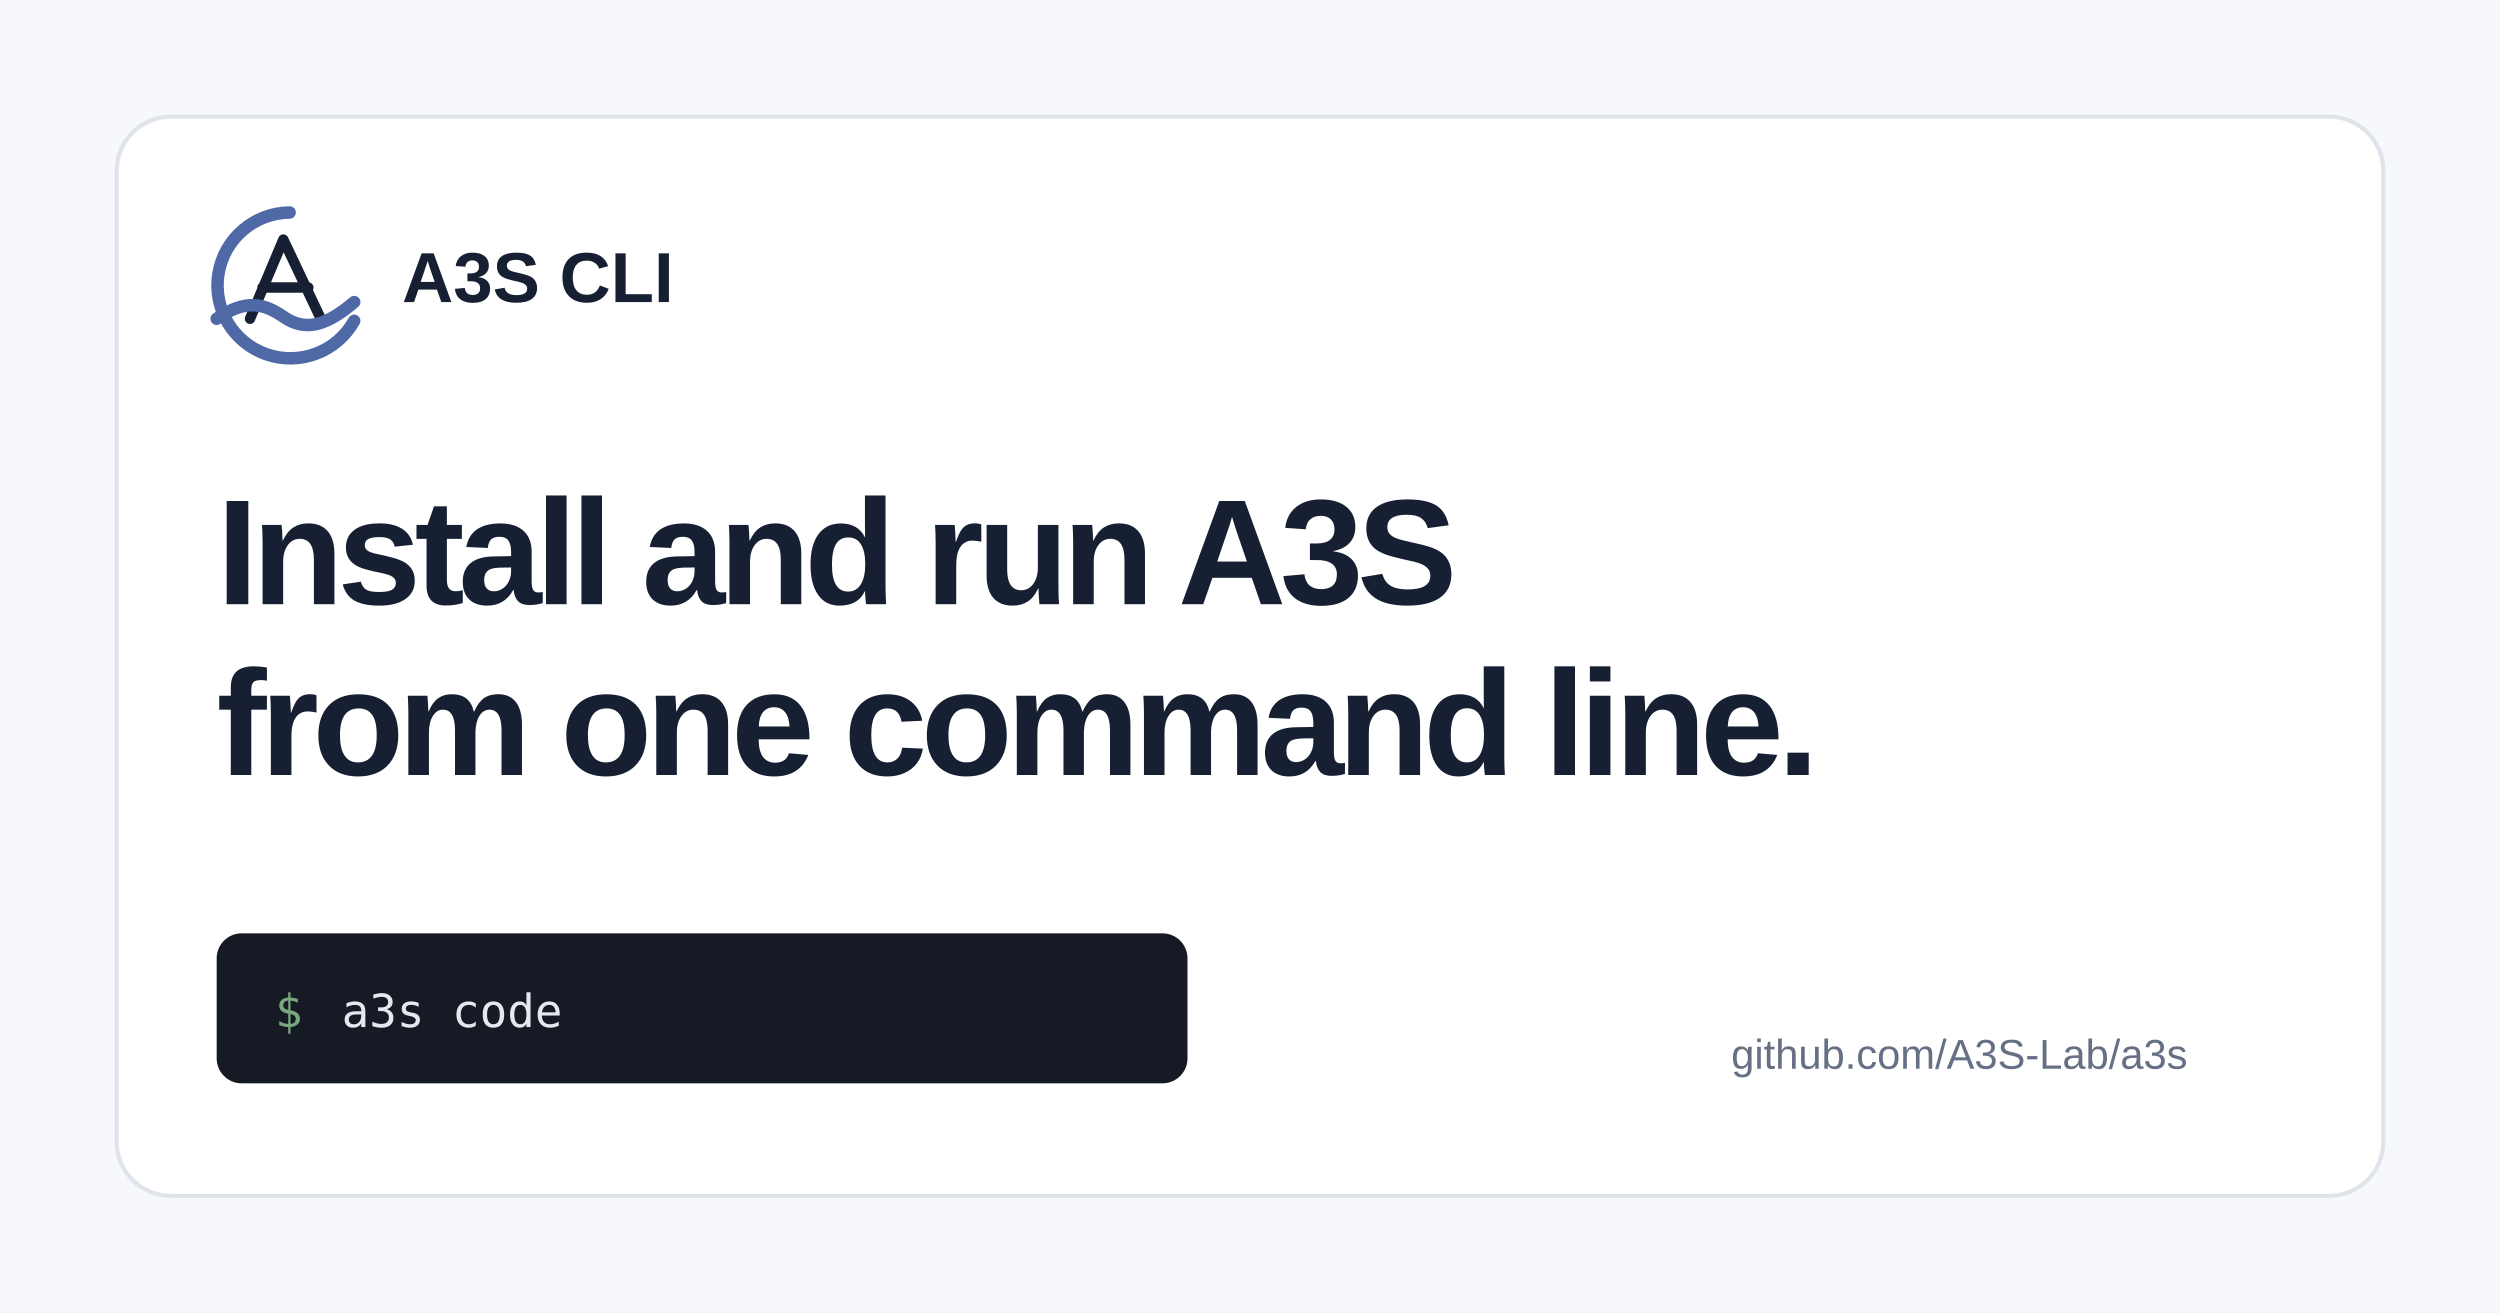
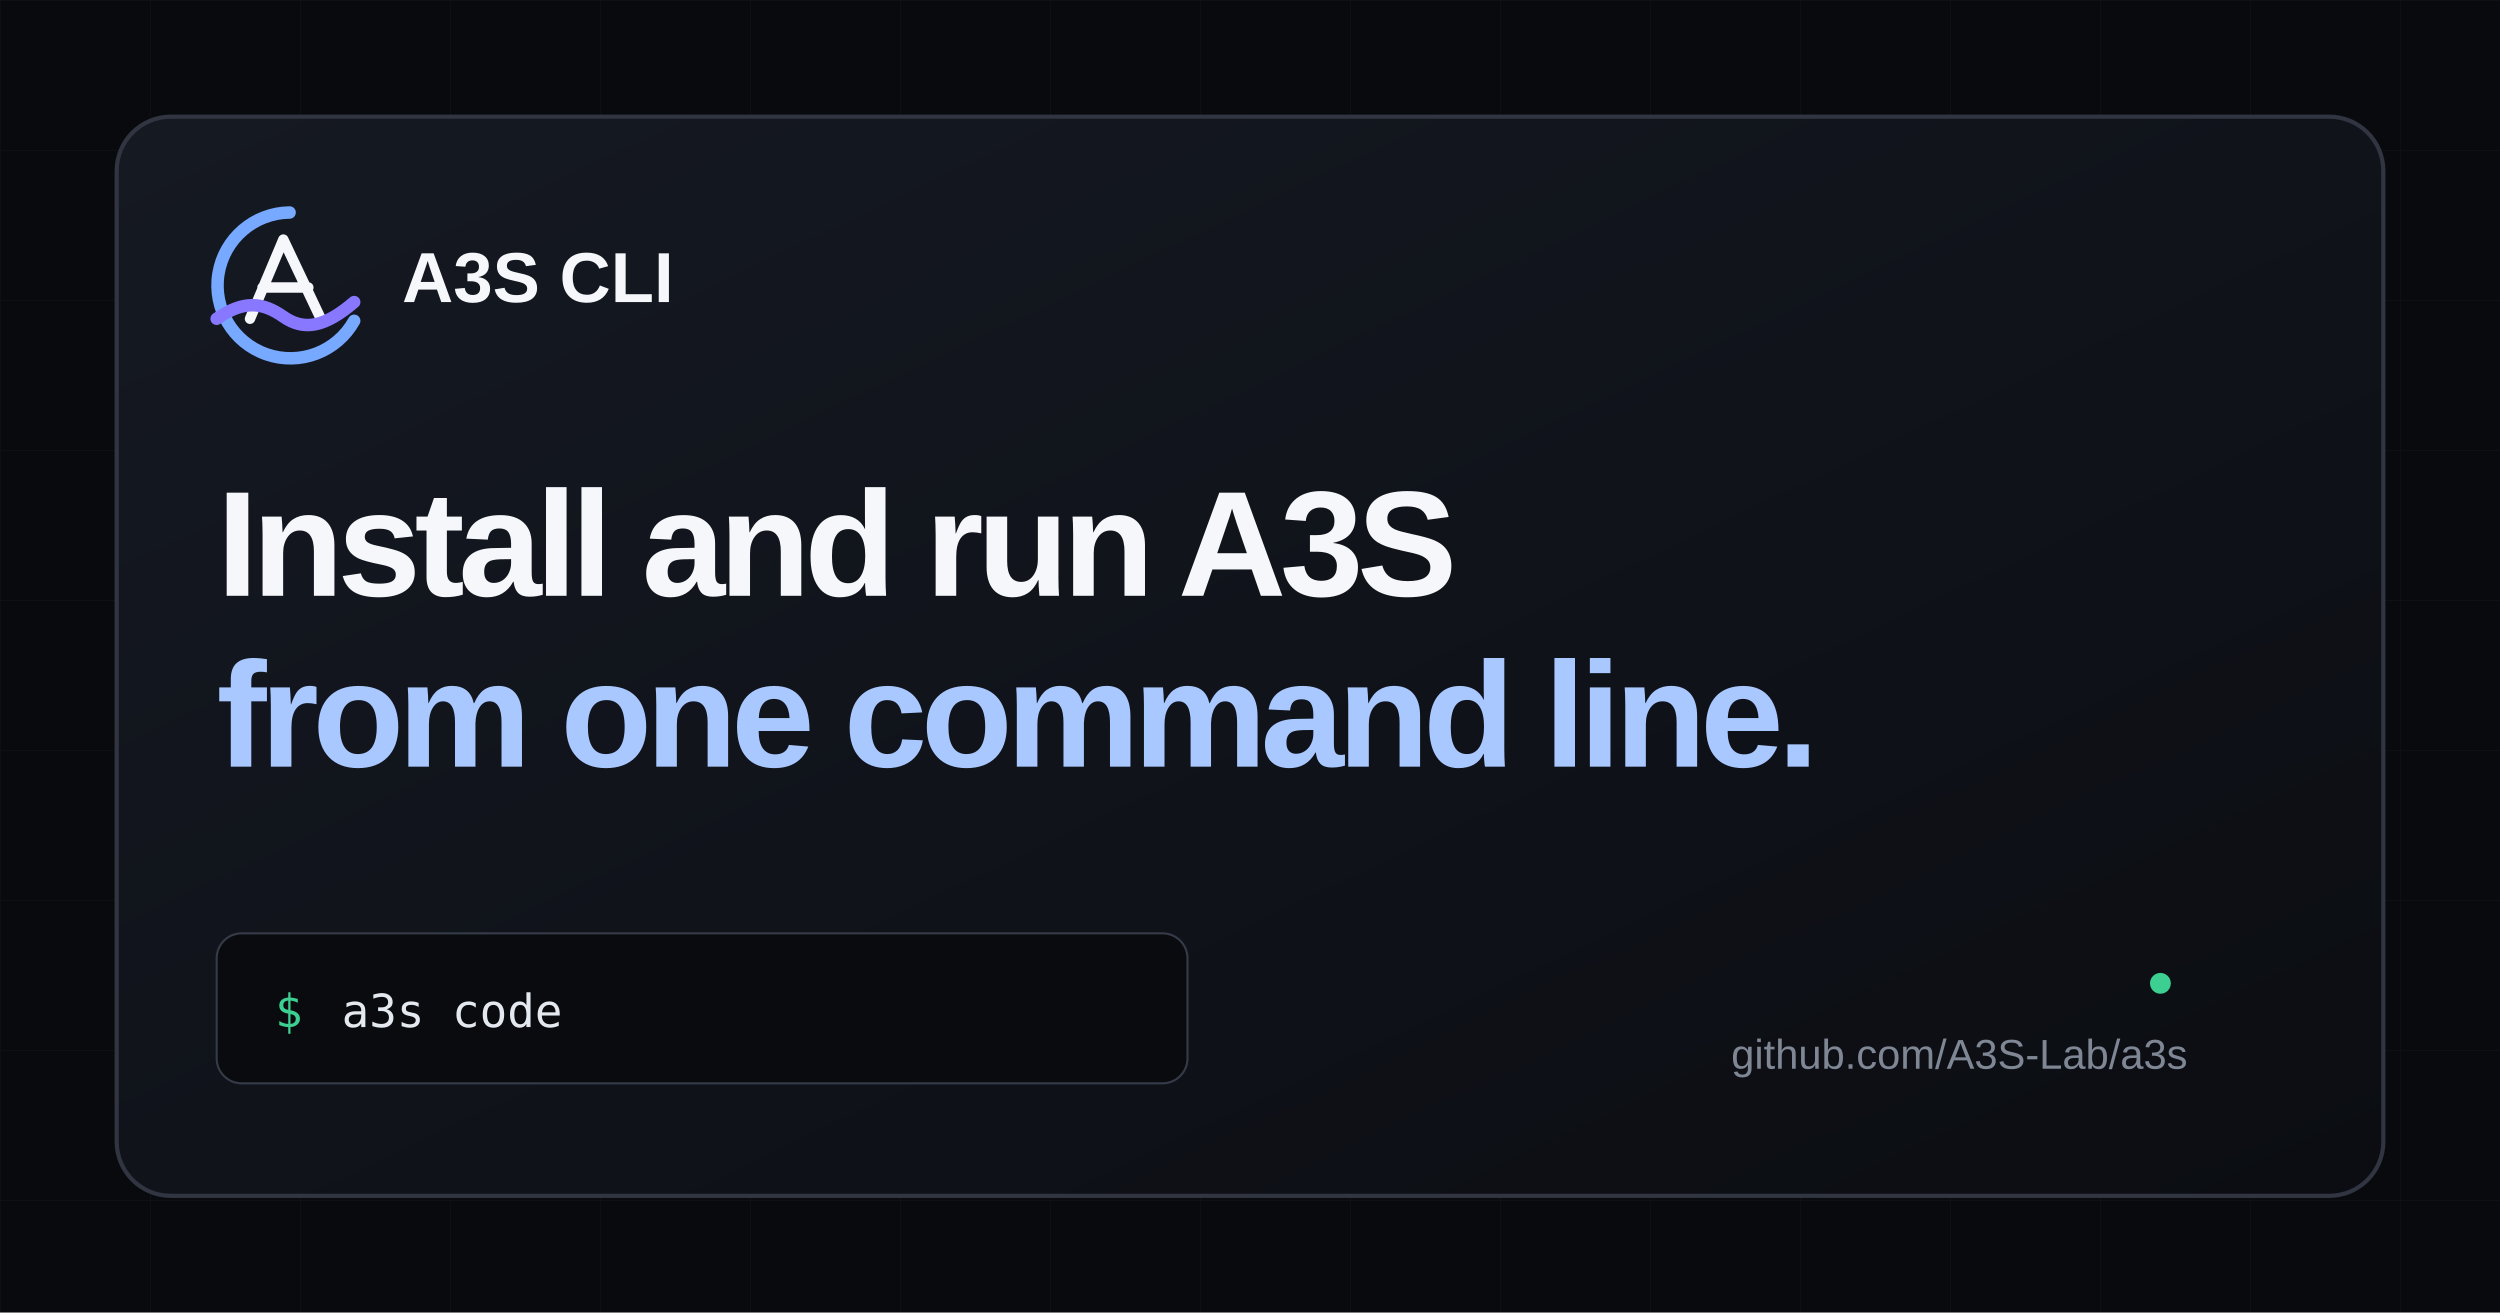
<svg xmlns="http://www.w3.org/2000/svg" width="1200" height="630" viewBox="0 0 1200 630">
-   <rect width="1200" height="630" fill="#f7f8fb" />
-   <rect x="56" y="56" width="1088" height="518" rx="26" fill="#fff" stroke="#dfe3ea" stroke-width="2" />
+   <defs>
+     <linearGradient id="panel" x1="0" y1="0" x2="1" y2="1">
+       <stop offset="0" stop-color="#151922" />
+       <stop offset="1" stop-color="#0b0d12" />
+     </linearGradient>
+     <radialGradient id="glow" cx="0" cy="0" r="1" gradientTransform="translate(870 190) rotate(128) scale(470 420)">
+       <stop stop-color="#4d78c5" stop-opacity=".34" />
+       <stop offset=".55" stop-color="#6751b9" stop-opacity=".1" />
+       <stop offset="1" stop-color="#090a0d" stop-opacity="0" />
+     </radialGradient>
+     <pattern id="grid" width="72" height="72" patternUnits="userSpaceOnUse">
+       <path d="M72 0H0V72" fill="none" stroke="#fff" stroke-opacity=".025" />
+     </pattern>
+   </defs>
+   <rect width="1200" height="630" fill="#090a0d" />
+   <rect width="1200" height="630" fill="url(#grid)" />
+   <rect width="1200" height="630" fill="url(#glow)" />
+   <rect x="56" y="56" width="1088" height="518" rx="26" fill="url(#panel)" stroke="#303541" stroke-width="2" />
+   <path d="M156 57H932" stroke="url(#glow)" stroke-width="2" />
  <g transform="translate(104 102)" fill="none" stroke-linecap="round" stroke-linejoin="round">
-     <path d="M35 0A35 35 0 1 0 66 52" stroke="#4f69a6" stroke-width="6" />
-     <path d="M16 51 32 13l18 38M22 36h22" stroke="#172033" stroke-width="5" />
-     <path d="M0 51c13-9 22-8 32-1s20 5 34-7" stroke="#4f69a6" stroke-width="6" />
+     <path d="M35 0A35 35 0 1 0 66 52" stroke="#76a9ff" stroke-width="6" />
+     <path d="M16 51 32 13l18 38M22 36h22" stroke="#f5f7fa" stroke-width="5" />
+     <path d="M0 51c13-9 22-8 32-1s20 5 34-7" stroke="#8878ff" stroke-width="6" />
  </g>
-   <text x="193" y="145" fill="#172033" font-family="Arial, sans-serif" font-size="34" font-weight="700">A3S CLI</text>
-   <text x="104" y="290" fill="#172033" font-family="Arial, sans-serif" font-size="72" font-weight="700" letter-spacing="-3">Install and run A3S</text>
-   <text x="104" y="372" fill="#172033" font-family="Arial, sans-serif" font-size="72" font-weight="700" letter-spacing="-3">from one command line.</text>
-   <rect x="104" y="448" width="466" height="72" rx="12" fill="#151a24" />
-   <text x="132" y="493" fill="#79a77e" font-family="monospace" font-size="22">$</text>
+   <text x="193" y="145" fill="#f5f7fa" font-family="Arial, sans-serif" font-size="34" font-weight="700">A3S CLI</text>
+   <text x="104" y="286" fill="#f5f7fa" font-family="Arial, sans-serif" font-size="72" font-weight="700" letter-spacing="-3">Install and run A3S</text>
+   <text x="104" y="368" fill="#a9c8ff" font-family="Arial, sans-serif" font-size="72" font-weight="700" letter-spacing="-3">from one command line.</text>
+   <rect x="104" y="448" width="466" height="72" rx="12" fill="#090b0f" stroke="#353b48" />
+   <text x="132" y="493" fill="#3ccf91" font-family="monospace" font-size="22">$</text>
  <text x="164" y="493" fill="#e4e8ef" font-family="monospace" font-size="22">a3s code</text>
-   <text x="1050" y="513" fill="#667085" font-family="Arial, sans-serif" font-size="20" text-anchor="end">github.com/A3S-Lab/a3s</text>
+   <circle cx="1037" cy="472" r="5" fill="#3ccf91" />
+   <text x="1050" y="513" fill="#7f8795" font-family="Arial, sans-serif" font-size="20" text-anchor="end">github.com/A3S-Lab/a3s</text>
</svg>
